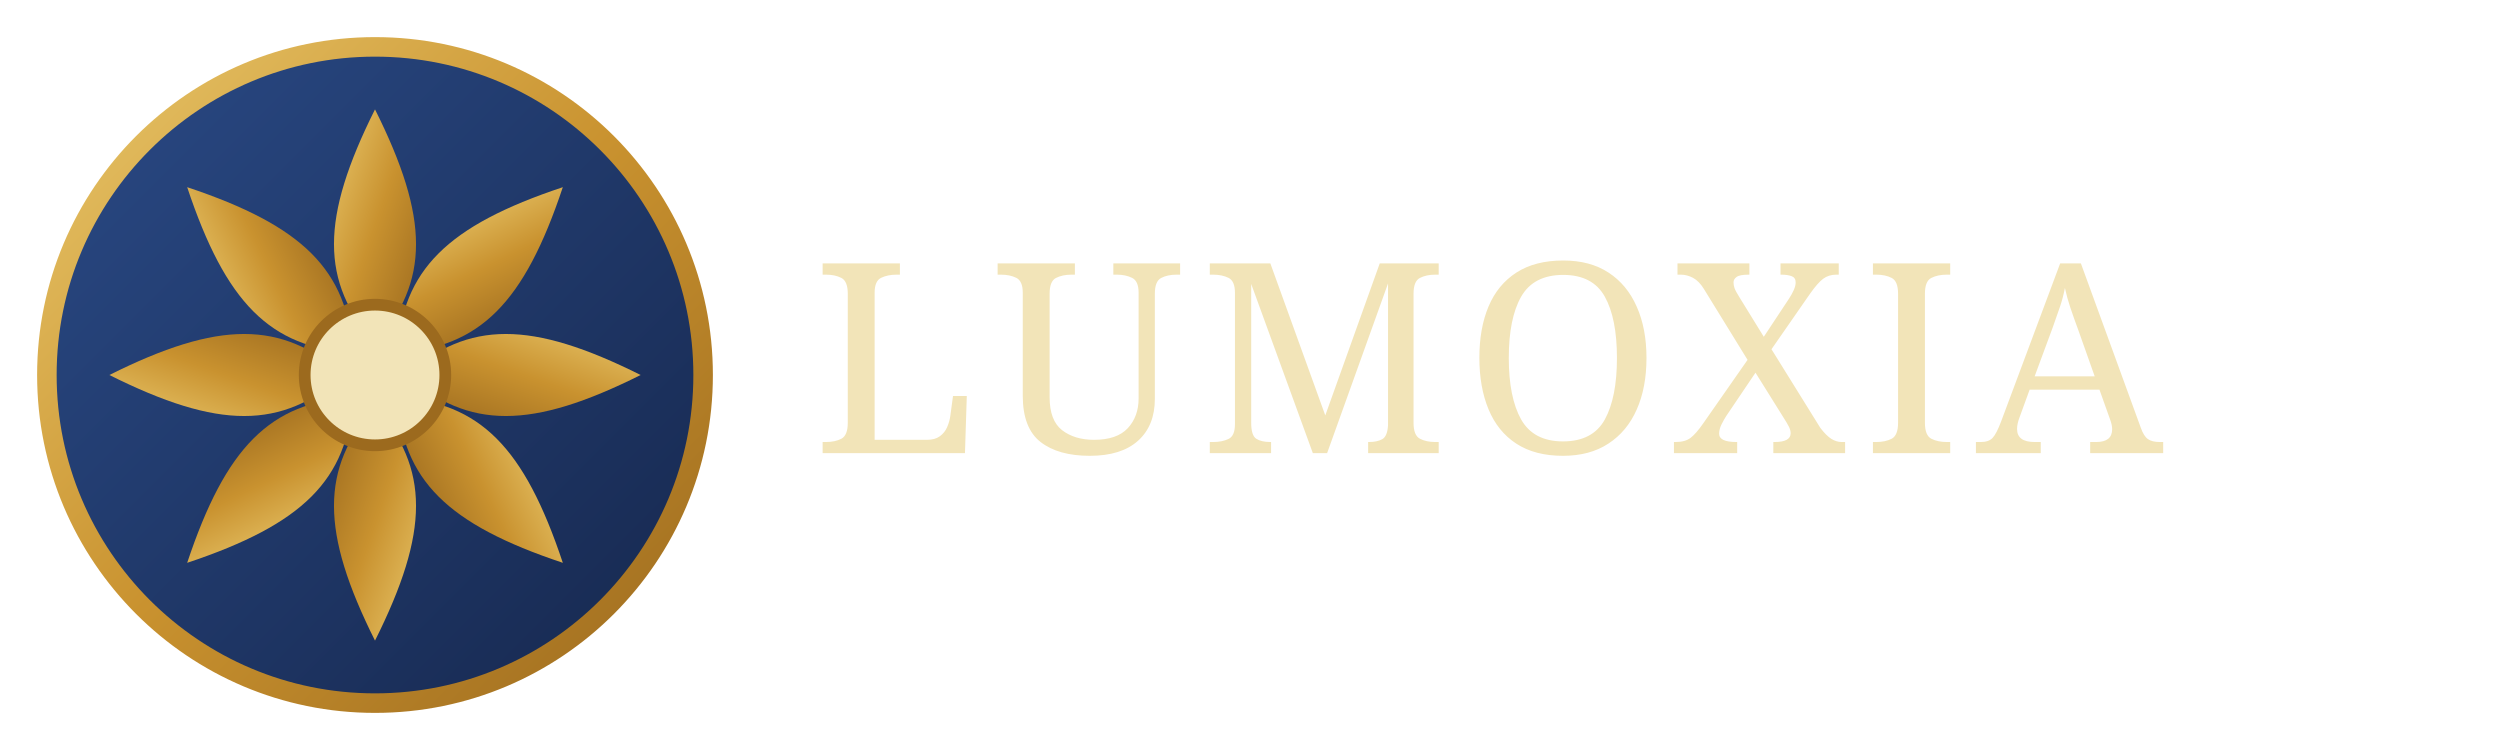
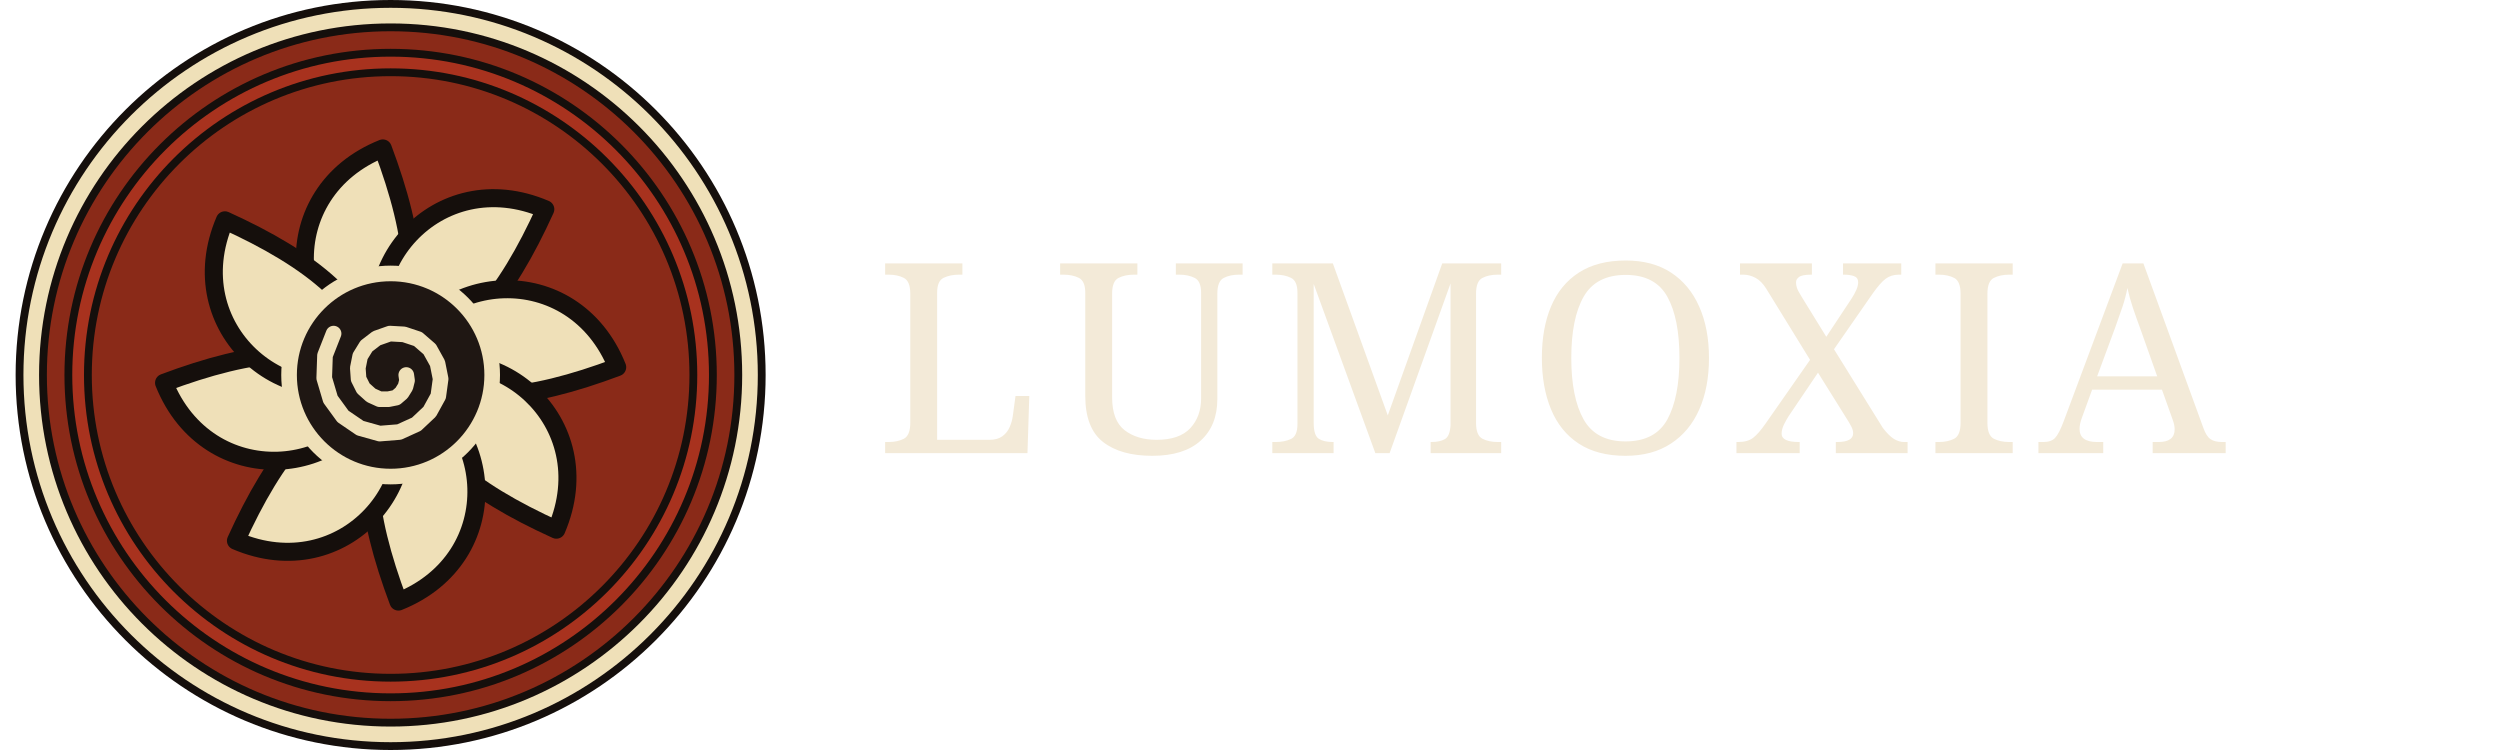
<svg xmlns="http://www.w3.org/2000/svg" viewBox="0 0 320 96" width="320" height="96" role="img" aria-label="Lumoxia">
-   <defs>
-     <linearGradient id="lmx-gold" x1="0" y1="0" x2="1" y2="1">
-       <stop offset="0" stop-color="#e8c66a" />
-       <stop offset="0.5" stop-color="#c9922f" />
-       <stop offset="1" stop-color="#9c6a1e" />
-     </linearGradient>
-     <linearGradient id="lmx-lapis" x1="0" y1="0" x2="1" y2="1">
-       <stop offset="0" stop-color="#2a4a86" />
-       <stop offset="1" stop-color="#16274d" />
-     </linearGradient>
-   </defs>
-   <g transform="translate(48 48)">
-     <circle r="42" fill="url(#lmx-lapis)" />
-     <circle r="42" fill="none" stroke="url(#lmx-gold)" stroke-width="2.5" />
-     <g fill="url(#lmx-gold)">
-       <g id="lmx-petal">
-         <path d="M0 -34 C 7 -20, 7 -12, 0 -4 C -7 -12, -7 -20, 0 -34 Z" />
-       </g>
-       <use href="#lmx-petal" transform="rotate(45)" />
-       <use href="#lmx-petal" transform="rotate(90)" />
-       <use href="#lmx-petal" transform="rotate(135)" />
-       <use href="#lmx-petal" transform="rotate(180)" />
-       <use href="#lmx-petal" transform="rotate(225)" />
-       <use href="#lmx-petal" transform="rotate(270)" />
-       <use href="#lmx-petal" transform="rotate(315)" />
+   <g transform="translate(2 0)">
+     <circle cx="48" cy="48" r="46" fill="#8a2a18" />
+     <circle cx="48" cy="48" r="46" fill="none" stroke="#150f0c" stroke-width="4" />
+     <circle cx="48" cy="48" r="46" fill="none" stroke="#efe0b8" stroke-width="2" />
+     <circle cx="48" cy="48" r="40" fill="none" stroke="#150f0c" stroke-width="3.5" />
+     <circle cx="48" cy="48" r="40" fill="none" stroke="#a8321e" stroke-width="1.5" />
+     <g transform="rotate(0 48 48) translate(13.4 13.4) scale(0.7)">
+       <path d="M48 48C30 42 28 16 48 8C54 24 56 38 48 48Z" fill="#efe0b8" stroke="#150f0c" stroke-width="3.3" stroke-linejoin="round" />
    </g>
-     <circle r="9" fill="#f2e4b8" />
-     <circle r="9" fill="none" stroke="#9c6a1e" stroke-width="1.5" />
+     <g transform="rotate(45 48 48) translate(13.4 13.4) scale(0.7)">
+       <path d="M48 48C30 42 28 16 48 8C54 24 56 38 48 48Z" fill="#efe0b8" stroke="#150f0c" stroke-width="3.3" stroke-linejoin="round" />
+     </g>
+     <g transform="rotate(90 48 48) translate(13.4 13.4) scale(0.7)">
+       <path d="M48 48C30 42 28 16 48 8C54 24 56 38 48 48Z" fill="#efe0b8" stroke="#150f0c" stroke-width="3.3" stroke-linejoin="round" />
+     </g>
+     <g transform="rotate(135 48 48) translate(13.4 13.4) scale(0.7)">
+       <path d="M48 48C30 42 28 16 48 8C54 24 56 38 48 48Z" fill="#efe0b8" stroke="#150f0c" stroke-width="3.3" stroke-linejoin="round" />
+     </g>
+     <g transform="rotate(180 48 48) translate(13.4 13.4) scale(0.7)">
+       <path d="M48 48C30 42 28 16 48 8C54 24 56 38 48 48Z" fill="#efe0b8" stroke="#150f0c" stroke-width="3.3" stroke-linejoin="round" />
+     </g>
+     <g transform="rotate(225 48 48) translate(13.4 13.4) scale(0.7)">
+       <path d="M48 48C30 42 28 16 48 8C54 24 56 38 48 48Z" fill="#efe0b8" stroke="#150f0c" stroke-width="3.3" stroke-linejoin="round" />
+     </g>
+     <g transform="rotate(270 48 48) translate(13.4 13.4) scale(0.7)">
+       <path d="M48 48C30 42 28 16 48 8C54 24 56 38 48 48Z" fill="#efe0b8" stroke="#150f0c" stroke-width="3.3" stroke-linejoin="round" />
+     </g>
+     <g transform="rotate(315 48 48) translate(13.4 13.4) scale(0.7)">
+       <path d="M48 48C30 42 28 16 48 8C54 24 56 38 48 48Z" fill="#efe0b8" stroke="#150f0c" stroke-width="3.3" stroke-linejoin="round" />
+     </g>
+     <circle cx="48" cy="48" r="13" fill="#1f1713" stroke="#efe0b8" stroke-width="2" />
+     <path d="M50 48L50.1 48.7L49.9 49.5L49.4 50.3L48.7 50.9L47.7 51.1L46.6 51.1L45.5 50.6L44.5 49.7L43.9 48.5L43.8 47.1L44.1 45.6L44.9 44.3L46.2 43.3L47.9 42.7L49.7 42.8L51.5 43.4L53 44.7L54 46.5L54.4 48.5L54.1 50.7L53 52.7L51.3 54.3L49.1 55.3L46.6 55.5L44.1 54.8L41.9 53.3L40.3 51.1L39.5 48.4L39.6 45.5L40.7 42.7" fill="none" stroke="#efe0b8" stroke-width="2" stroke-linecap="round" stroke-linejoin="round" />
  </g>
-   <text x="104" y="58" font-family="'Cinzel','Trajan Pro',Georgia,serif" font-size="34" letter-spacing="2" fill="#f2e4b8">LUMOXIA</text>
+   <text x="112" y="58" font-family="'Cinzel','Trajan Pro',Georgia,serif" font-size="34" letter-spacing="2" fill="#f3ead8">LUMOXIA</text>
</svg>
